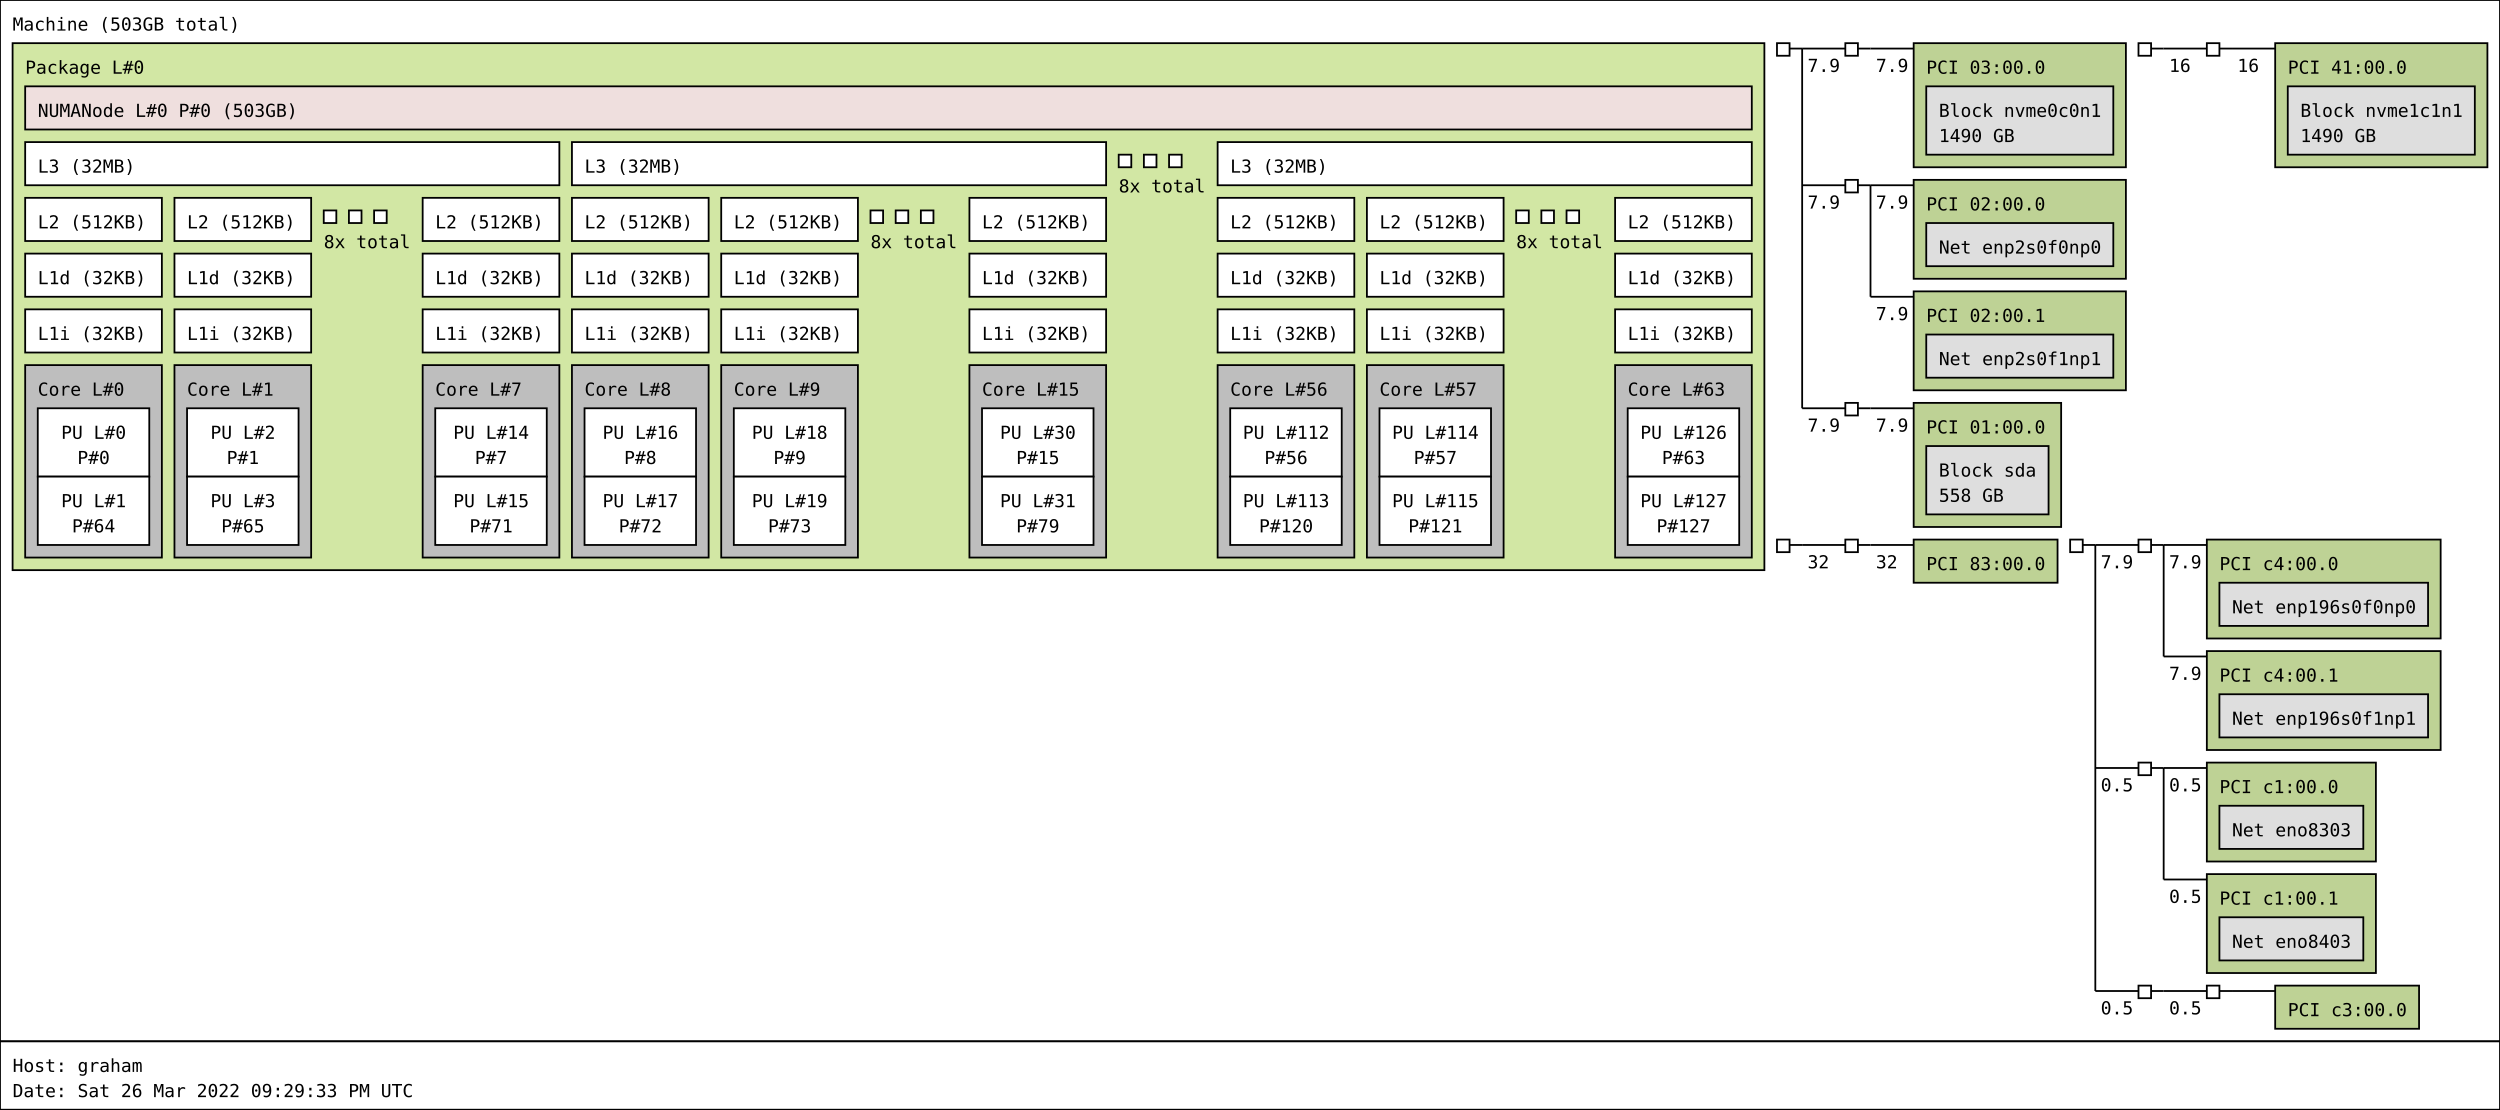
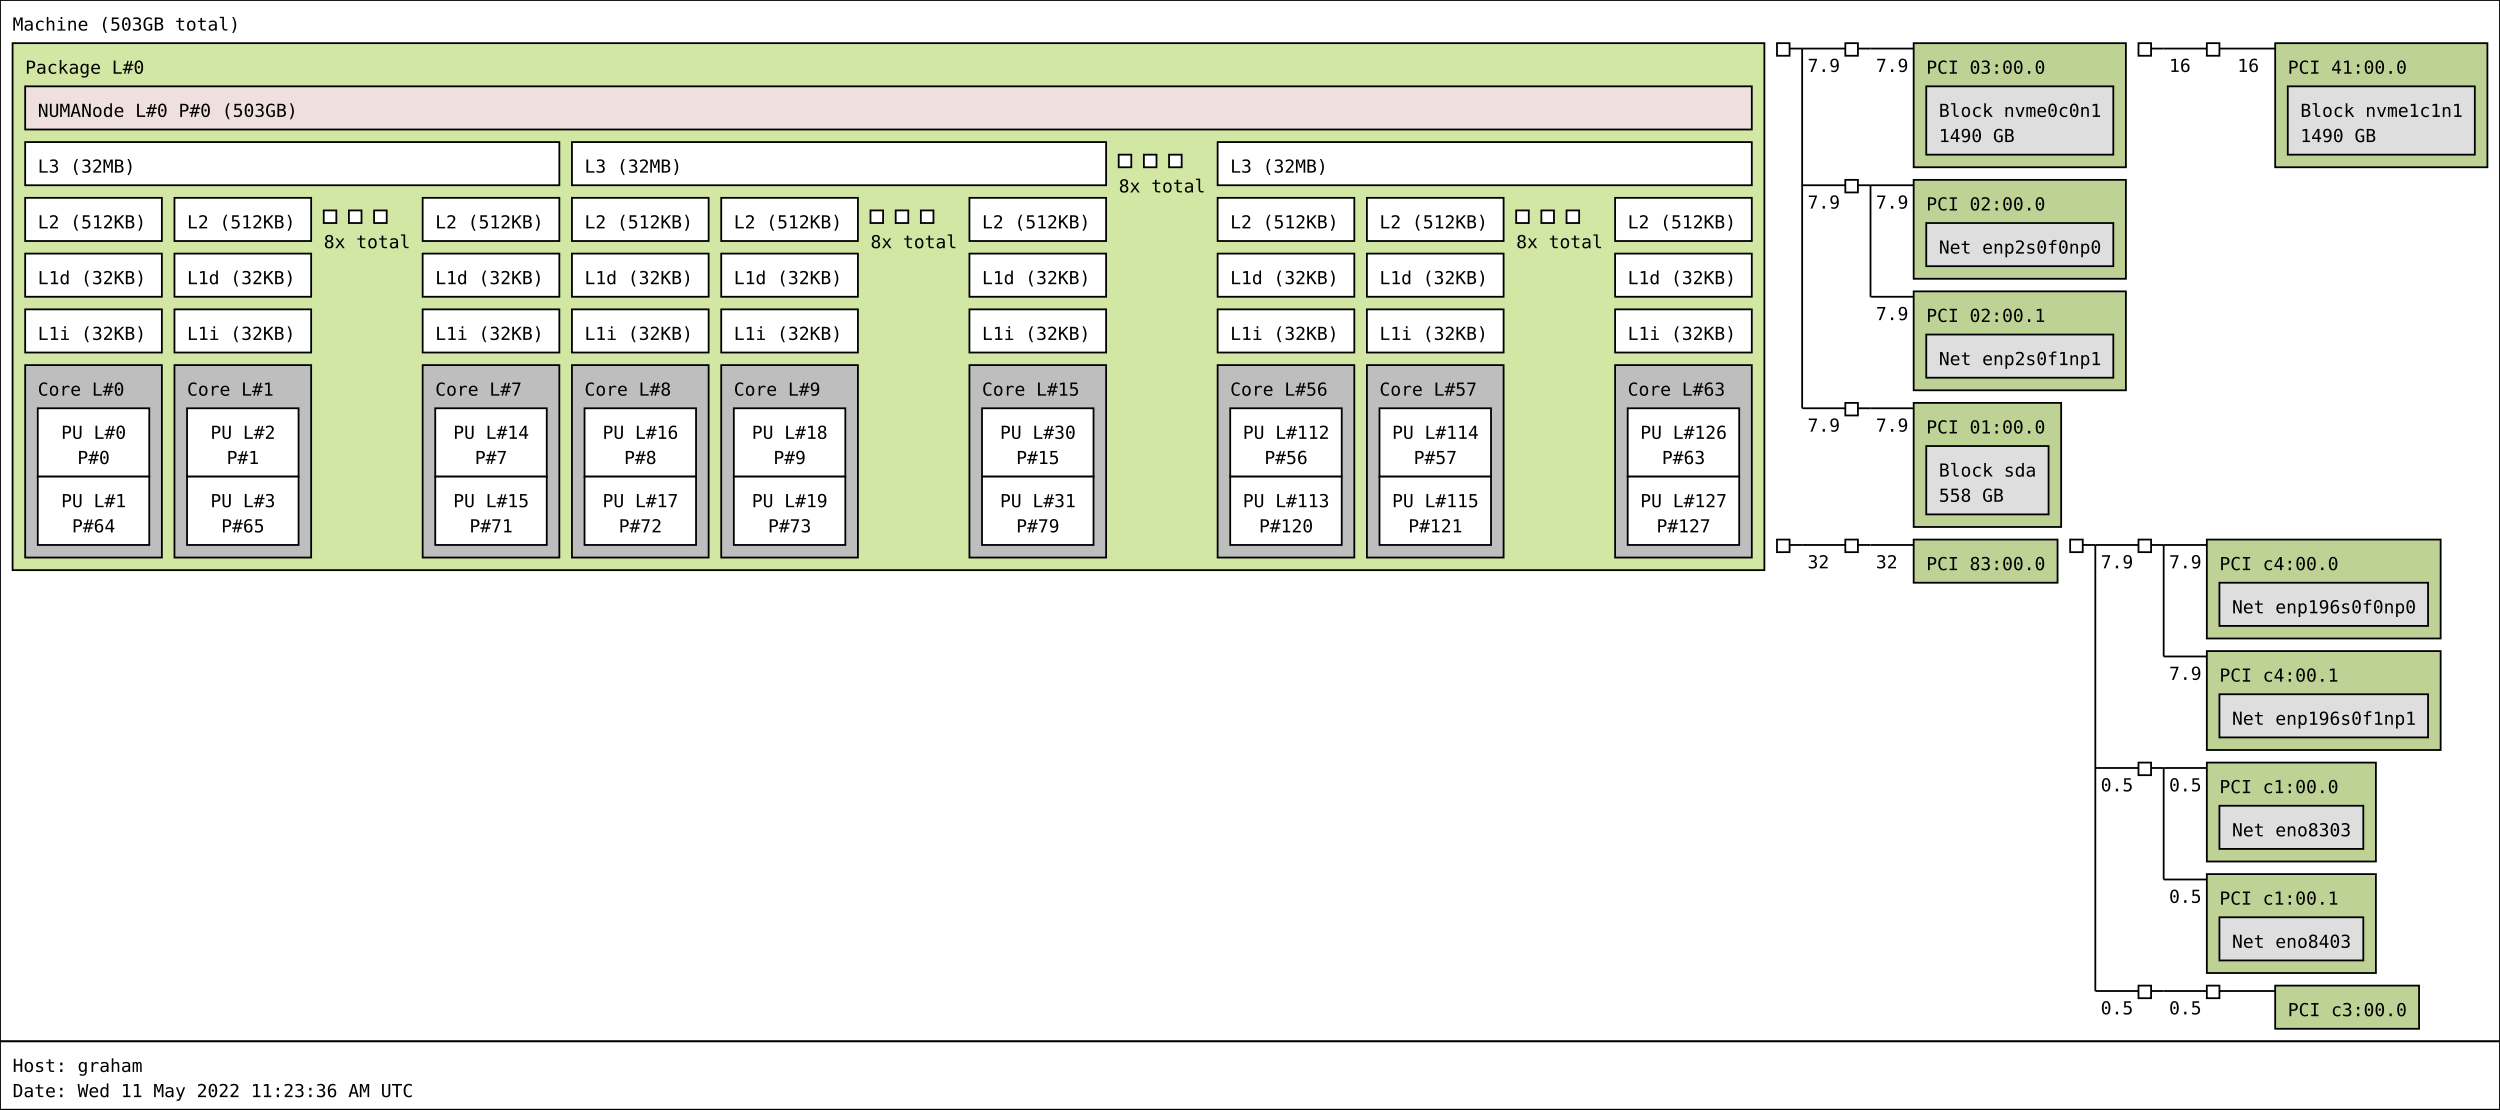
<svg xmlns="http://www.w3.org/2000/svg" width="1390px" height="617px" viewBox="0 0 1390px 617px" version="1.1">
  <rect id="Machine_0_rect" class="Machine" x="0" y="0" width="1390" height="579" fill="rgb(255,255,255)" stroke="rgb(0,0,0)" stroke-width="1" />
  <text id="Machine_0_text" class="Machine" font-family="Monospace" x="7" y="17" fill="rgb(0,0,0)" font-size="10px">Machine (503GB total)</text>
  <rect id="Package_0_rect" class="Package" x="7" y="24" width="974" height="293" fill="rgb(210,231,164)" stroke="rgb(0,0,0)" stroke-width="1" />
  <text id="Package_0_text" class="Package" font-family="Monospace" x="14" y="41" fill="rgb(0,0,0)" font-size="10px">Package L#0</text>
  <rect id="L3_0_rect" class="L3" x="14" y="79" width="297" height="24" fill="rgb(255,255,255)" stroke="rgb(0,0,0)" stroke-width="1" />
  <text id="L3_0_text" class="L3" font-family="Monospace" x="21" y="96" fill="rgb(0,0,0)" font-size="10px">L3 (32MB)</text>
  <rect id="L2_0_rect" class="L2" x="14" y="110" width="76" height="24" fill="rgb(255,255,255)" stroke="rgb(0,0,0)" stroke-width="1" />
  <text id="L2_0_text" class="L2" font-family="Monospace" x="21" y="127" fill="rgb(0,0,0)" font-size="10px">L2 (512KB)</text>
  <rect id="L1d_0_rect" class="L1d" x="14" y="141" width="76" height="24" fill="rgb(255,255,255)" stroke="rgb(0,0,0)" stroke-width="1" />
  <text id="L1d_0_text" class="L1d" font-family="Monospace" x="21" y="158" fill="rgb(0,0,0)" font-size="10px">L1d (32KB)</text>
  <rect id="L1i_0_rect" class="L1i" x="14" y="172" width="76" height="24" fill="rgb(255,255,255)" stroke="rgb(0,0,0)" stroke-width="1" />
  <text id="L1i_0_text" class="L1i" font-family="Monospace" x="21" y="189" fill="rgb(0,0,0)" font-size="10px">L1i (32KB)</text>
  <rect id="Core_0_rect" class="Core" x="14" y="203" width="76" height="107" fill="rgb(190,190,190)" stroke="rgb(0,0,0)" stroke-width="1" />
  <text id="Core_0_text" class="Core" font-family="Monospace" x="21" y="220" fill="rgb(0,0,0)" font-size="10px">Core L#0</text>
  <rect id="PU_0_rect" class="PU" x="21" y="227" width="62" height="38" fill="rgb(255,255,255)" stroke="rgb(0,0,0)" stroke-width="1" />
  <text id="PU_0_text" class="PU" font-family="Monospace" x="34" y="244" fill="rgb(0,0,0)" font-size="10px">PU L#0</text>
  <text id="PU_0_text_1" class="PU" font-family="Monospace" x="43" y="258" fill="rgb(0,0,0)" font-size="10px">P#0</text>
  <rect id="PU_1_rect" class="PU" x="21" y="265" width="62" height="38" fill="rgb(255,255,255)" stroke="rgb(0,0,0)" stroke-width="1" />
  <text id="PU_1_text" class="PU" font-family="Monospace" x="34" y="282" fill="rgb(0,0,0)" font-size="10px">PU L#1</text>
  <text id="PU_1_text_1" class="PU" font-family="Monospace" x="40" y="296" fill="rgb(0,0,0)" font-size="10px">P#64</text>
  <rect id="L2_1_rect" class="L2" x="97" y="110" width="76" height="24" fill="rgb(255,255,255)" stroke="rgb(0,0,0)" stroke-width="1" />
  <text id="L2_1_text" class="L2" font-family="Monospace" x="104" y="127" fill="rgb(0,0,0)" font-size="10px">L2 (512KB)</text>
  <rect id="L1d_1_rect" class="L1d" x="97" y="141" width="76" height="24" fill="rgb(255,255,255)" stroke="rgb(0,0,0)" stroke-width="1" />
  <text id="L1d_1_text" class="L1d" font-family="Monospace" x="104" y="158" fill="rgb(0,0,0)" font-size="10px">L1d (32KB)</text>
  <rect id="L1i_1_rect" class="L1i" x="97" y="172" width="76" height="24" fill="rgb(255,255,255)" stroke="rgb(0,0,0)" stroke-width="1" />
  <text id="L1i_1_text" class="L1i" font-family="Monospace" x="104" y="189" fill="rgb(0,0,0)" font-size="10px">L1i (32KB)</text>
  <rect id="Core_1_rect" class="Core" x="97" y="203" width="76" height="107" fill="rgb(190,190,190)" stroke="rgb(0,0,0)" stroke-width="1" />
  <text id="Core_1_text" class="Core" font-family="Monospace" x="104" y="220" fill="rgb(0,0,0)" font-size="10px">Core L#1</text>
  <rect id="PU_2_rect" class="PU" x="104" y="227" width="62" height="38" fill="rgb(255,255,255)" stroke="rgb(0,0,0)" stroke-width="1" />
  <text id="PU_2_text" class="PU" font-family="Monospace" x="117" y="244" fill="rgb(0,0,0)" font-size="10px">PU L#2</text>
  <text id="PU_2_text_1" class="PU" font-family="Monospace" x="126" y="258" fill="rgb(0,0,0)" font-size="10px">P#1</text>
  <rect id="PU_3_rect" class="PU" x="104" y="265" width="62" height="38" fill="rgb(255,255,255)" stroke="rgb(0,0,0)" stroke-width="1" />
  <text id="PU_3_text" class="PU" font-family="Monospace" x="117" y="282" fill="rgb(0,0,0)" font-size="10px">PU L#3</text>
  <text id="PU_3_text_1" class="PU" font-family="Monospace" x="123" y="296" fill="rgb(0,0,0)" font-size="10px">P#65</text>
  <rect id="L2_2_rect" class="L2" x="180" y="117" width="7" height="7" fill="rgb(255,255,255)" stroke="rgb(0,0,0)" stroke-width="1" />
  <rect id="L2_2_rect" class="L2" x="194" y="117" width="7" height="7" fill="rgb(255,255,255)" stroke="rgb(0,0,0)" stroke-width="1" />
  <rect id="L2_2_rect" class="L2" x="208" y="117" width="7" height="7" fill="rgb(255,255,255)" stroke="rgb(0,0,0)" stroke-width="1" />
  <text id="L2_2_text" class="L2" font-family="Monospace" x="180" y="138" fill="rgb(0,0,0)" font-size="10px">8x total</text>
  <rect id="L2_7_rect" class="L2" x="235" y="110" width="76" height="24" fill="rgb(255,255,255)" stroke="rgb(0,0,0)" stroke-width="1" />
  <text id="L2_7_text" class="L2" font-family="Monospace" x="242" y="127" fill="rgb(0,0,0)" font-size="10px">L2 (512KB)</text>
  <rect id="L1d_7_rect" class="L1d" x="235" y="141" width="76" height="24" fill="rgb(255,255,255)" stroke="rgb(0,0,0)" stroke-width="1" />
  <text id="L1d_7_text" class="L1d" font-family="Monospace" x="242" y="158" fill="rgb(0,0,0)" font-size="10px">L1d (32KB)</text>
  <rect id="L1i_7_rect" class="L1i" x="235" y="172" width="76" height="24" fill="rgb(255,255,255)" stroke="rgb(0,0,0)" stroke-width="1" />
  <text id="L1i_7_text" class="L1i" font-family="Monospace" x="242" y="189" fill="rgb(0,0,0)" font-size="10px">L1i (32KB)</text>
  <rect id="Core_7_rect" class="Core" x="235" y="203" width="76" height="107" fill="rgb(190,190,190)" stroke="rgb(0,0,0)" stroke-width="1" />
  <text id="Core_7_text" class="Core" font-family="Monospace" x="242" y="220" fill="rgb(0,0,0)" font-size="10px">Core L#7</text>
  <rect id="PU_14_rect" class="PU" x="242" y="227" width="62" height="38" fill="rgb(255,255,255)" stroke="rgb(0,0,0)" stroke-width="1" />
  <text id="PU_14_text" class="PU" font-family="Monospace" x="252" y="244" fill="rgb(0,0,0)" font-size="10px">PU L#14</text>
  <text id="PU_14_text_1" class="PU" font-family="Monospace" x="264" y="258" fill="rgb(0,0,0)" font-size="10px">P#7</text>
  <rect id="PU_15_rect" class="PU" x="242" y="265" width="62" height="38" fill="rgb(255,255,255)" stroke="rgb(0,0,0)" stroke-width="1" />
  <text id="PU_15_text" class="PU" font-family="Monospace" x="252" y="282" fill="rgb(0,0,0)" font-size="10px">PU L#15</text>
  <text id="PU_15_text_1" class="PU" font-family="Monospace" x="261" y="296" fill="rgb(0,0,0)" font-size="10px">P#71</text>
  <rect id="L3_1_rect" class="L3" x="318" y="79" width="297" height="24" fill="rgb(255,255,255)" stroke="rgb(0,0,0)" stroke-width="1" />
  <text id="L3_1_text" class="L3" font-family="Monospace" x="325" y="96" fill="rgb(0,0,0)" font-size="10px">L3 (32MB)</text>
  <rect id="L2_8_rect" class="L2" x="318" y="110" width="76" height="24" fill="rgb(255,255,255)" stroke="rgb(0,0,0)" stroke-width="1" />
  <text id="L2_8_text" class="L2" font-family="Monospace" x="325" y="127" fill="rgb(0,0,0)" font-size="10px">L2 (512KB)</text>
  <rect id="L1d_8_rect" class="L1d" x="318" y="141" width="76" height="24" fill="rgb(255,255,255)" stroke="rgb(0,0,0)" stroke-width="1" />
  <text id="L1d_8_text" class="L1d" font-family="Monospace" x="325" y="158" fill="rgb(0,0,0)" font-size="10px">L1d (32KB)</text>
  <rect id="L1i_8_rect" class="L1i" x="318" y="172" width="76" height="24" fill="rgb(255,255,255)" stroke="rgb(0,0,0)" stroke-width="1" />
  <text id="L1i_8_text" class="L1i" font-family="Monospace" x="325" y="189" fill="rgb(0,0,0)" font-size="10px">L1i (32KB)</text>
  <rect id="Core_8_rect" class="Core" x="318" y="203" width="76" height="107" fill="rgb(190,190,190)" stroke="rgb(0,0,0)" stroke-width="1" />
  <text id="Core_8_text" class="Core" font-family="Monospace" x="325" y="220" fill="rgb(0,0,0)" font-size="10px">Core L#8</text>
  <rect id="PU_16_rect" class="PU" x="325" y="227" width="62" height="38" fill="rgb(255,255,255)" stroke="rgb(0,0,0)" stroke-width="1" />
  <text id="PU_16_text" class="PU" font-family="Monospace" x="335" y="244" fill="rgb(0,0,0)" font-size="10px">PU L#16</text>
  <text id="PU_16_text_1" class="PU" font-family="Monospace" x="347" y="258" fill="rgb(0,0,0)" font-size="10px">P#8</text>
  <rect id="PU_17_rect" class="PU" x="325" y="265" width="62" height="38" fill="rgb(255,255,255)" stroke="rgb(0,0,0)" stroke-width="1" />
  <text id="PU_17_text" class="PU" font-family="Monospace" x="335" y="282" fill="rgb(0,0,0)" font-size="10px">PU L#17</text>
  <text id="PU_17_text_1" class="PU" font-family="Monospace" x="344" y="296" fill="rgb(0,0,0)" font-size="10px">P#72</text>
  <rect id="L2_9_rect" class="L2" x="401" y="110" width="76" height="24" fill="rgb(255,255,255)" stroke="rgb(0,0,0)" stroke-width="1" />
  <text id="L2_9_text" class="L2" font-family="Monospace" x="408" y="127" fill="rgb(0,0,0)" font-size="10px">L2 (512KB)</text>
  <rect id="L1d_9_rect" class="L1d" x="401" y="141" width="76" height="24" fill="rgb(255,255,255)" stroke="rgb(0,0,0)" stroke-width="1" />
  <text id="L1d_9_text" class="L1d" font-family="Monospace" x="408" y="158" fill="rgb(0,0,0)" font-size="10px">L1d (32KB)</text>
  <rect id="L1i_9_rect" class="L1i" x="401" y="172" width="76" height="24" fill="rgb(255,255,255)" stroke="rgb(0,0,0)" stroke-width="1" />
  <text id="L1i_9_text" class="L1i" font-family="Monospace" x="408" y="189" fill="rgb(0,0,0)" font-size="10px">L1i (32KB)</text>
  <rect id="Core_9_rect" class="Core" x="401" y="203" width="76" height="107" fill="rgb(190,190,190)" stroke="rgb(0,0,0)" stroke-width="1" />
  <text id="Core_9_text" class="Core" font-family="Monospace" x="408" y="220" fill="rgb(0,0,0)" font-size="10px">Core L#9</text>
  <rect id="PU_18_rect" class="PU" x="408" y="227" width="62" height="38" fill="rgb(255,255,255)" stroke="rgb(0,0,0)" stroke-width="1" />
  <text id="PU_18_text" class="PU" font-family="Monospace" x="418" y="244" fill="rgb(0,0,0)" font-size="10px">PU L#18</text>
  <text id="PU_18_text_1" class="PU" font-family="Monospace" x="430" y="258" fill="rgb(0,0,0)" font-size="10px">P#9</text>
  <rect id="PU_19_rect" class="PU" x="408" y="265" width="62" height="38" fill="rgb(255,255,255)" stroke="rgb(0,0,0)" stroke-width="1" />
  <text id="PU_19_text" class="PU" font-family="Monospace" x="418" y="282" fill="rgb(0,0,0)" font-size="10px">PU L#19</text>
  <text id="PU_19_text_1" class="PU" font-family="Monospace" x="427" y="296" fill="rgb(0,0,0)" font-size="10px">P#73</text>
  <rect id="L2_10_rect" class="L2" x="484" y="117" width="7" height="7" fill="rgb(255,255,255)" stroke="rgb(0,0,0)" stroke-width="1" />
  <rect id="L2_10_rect" class="L2" x="498" y="117" width="7" height="7" fill="rgb(255,255,255)" stroke="rgb(0,0,0)" stroke-width="1" />
  <rect id="L2_10_rect" class="L2" x="512" y="117" width="7" height="7" fill="rgb(255,255,255)" stroke="rgb(0,0,0)" stroke-width="1" />
  <text id="L2_10_text" class="L2" font-family="Monospace" x="484" y="138" fill="rgb(0,0,0)" font-size="10px">8x total</text>
  <rect id="L2_15_rect" class="L2" x="539" y="110" width="76" height="24" fill="rgb(255,255,255)" stroke="rgb(0,0,0)" stroke-width="1" />
  <text id="L2_15_text" class="L2" font-family="Monospace" x="546" y="127" fill="rgb(0,0,0)" font-size="10px">L2 (512KB)</text>
  <rect id="L1d_15_rect" class="L1d" x="539" y="141" width="76" height="24" fill="rgb(255,255,255)" stroke="rgb(0,0,0)" stroke-width="1" />
  <text id="L1d_15_text" class="L1d" font-family="Monospace" x="546" y="158" fill="rgb(0,0,0)" font-size="10px">L1d (32KB)</text>
  <rect id="L1i_15_rect" class="L1i" x="539" y="172" width="76" height="24" fill="rgb(255,255,255)" stroke="rgb(0,0,0)" stroke-width="1" />
  <text id="L1i_15_text" class="L1i" font-family="Monospace" x="546" y="189" fill="rgb(0,0,0)" font-size="10px">L1i (32KB)</text>
  <rect id="Core_15_rect" class="Core" x="539" y="203" width="76" height="107" fill="rgb(190,190,190)" stroke="rgb(0,0,0)" stroke-width="1" />
  <text id="Core_15_text" class="Core" font-family="Monospace" x="546" y="220" fill="rgb(0,0,0)" font-size="10px">Core L#15</text>
  <rect id="PU_30_rect" class="PU" x="546" y="227" width="62" height="38" fill="rgb(255,255,255)" stroke="rgb(0,0,0)" stroke-width="1" />
  <text id="PU_30_text" class="PU" font-family="Monospace" x="556" y="244" fill="rgb(0,0,0)" font-size="10px">PU L#30</text>
  <text id="PU_30_text_1" class="PU" font-family="Monospace" x="565" y="258" fill="rgb(0,0,0)" font-size="10px">P#15</text>
  <rect id="PU_31_rect" class="PU" x="546" y="265" width="62" height="38" fill="rgb(255,255,255)" stroke="rgb(0,0,0)" stroke-width="1" />
  <text id="PU_31_text" class="PU" font-family="Monospace" x="556" y="282" fill="rgb(0,0,0)" font-size="10px">PU L#31</text>
  <text id="PU_31_text_1" class="PU" font-family="Monospace" x="565" y="296" fill="rgb(0,0,0)" font-size="10px">P#79</text>
  <rect id="L3_2_rect" class="L3" x="622" y="86" width="7" height="7" fill="rgb(255,255,255)" stroke="rgb(0,0,0)" stroke-width="1" />
  <rect id="L3_2_rect" class="L3" x="636" y="86" width="7" height="7" fill="rgb(255,255,255)" stroke="rgb(0,0,0)" stroke-width="1" />
  <rect id="L3_2_rect" class="L3" x="650" y="86" width="7" height="7" fill="rgb(255,255,255)" stroke="rgb(0,0,0)" stroke-width="1" />
  <text id="L3_2_text" class="L3" font-family="Monospace" x="622" y="107" fill="rgb(0,0,0)" font-size="10px">8x total</text>
  <rect id="L3_7_rect" class="L3" x="677" y="79" width="297" height="24" fill="rgb(255,255,255)" stroke="rgb(0,0,0)" stroke-width="1" />
  <text id="L3_7_text" class="L3" font-family="Monospace" x="684" y="96" fill="rgb(0,0,0)" font-size="10px">L3 (32MB)</text>
  <rect id="L2_56_rect" class="L2" x="677" y="110" width="76" height="24" fill="rgb(255,255,255)" stroke="rgb(0,0,0)" stroke-width="1" />
  <text id="L2_56_text" class="L2" font-family="Monospace" x="684" y="127" fill="rgb(0,0,0)" font-size="10px">L2 (512KB)</text>
  <rect id="L1d_56_rect" class="L1d" x="677" y="141" width="76" height="24" fill="rgb(255,255,255)" stroke="rgb(0,0,0)" stroke-width="1" />
  <text id="L1d_56_text" class="L1d" font-family="Monospace" x="684" y="158" fill="rgb(0,0,0)" font-size="10px">L1d (32KB)</text>
  <rect id="L1i_56_rect" class="L1i" x="677" y="172" width="76" height="24" fill="rgb(255,255,255)" stroke="rgb(0,0,0)" stroke-width="1" />
  <text id="L1i_56_text" class="L1i" font-family="Monospace" x="684" y="189" fill="rgb(0,0,0)" font-size="10px">L1i (32KB)</text>
  <rect id="Core_56_rect" class="Core" x="677" y="203" width="76" height="107" fill="rgb(190,190,190)" stroke="rgb(0,0,0)" stroke-width="1" />
  <text id="Core_56_text" class="Core" font-family="Monospace" x="684" y="220" fill="rgb(0,0,0)" font-size="10px">Core L#56</text>
  <rect id="PU_112_rect" class="PU" x="684" y="227" width="62" height="38" fill="rgb(255,255,255)" stroke="rgb(0,0,0)" stroke-width="1" />
  <text id="PU_112_text" class="PU" font-family="Monospace" x="691" y="244" fill="rgb(0,0,0)" font-size="10px">PU L#112</text>
  <text id="PU_112_text_1" class="PU" font-family="Monospace" x="703" y="258" fill="rgb(0,0,0)" font-size="10px">P#56</text>
  <rect id="PU_113_rect" class="PU" x="684" y="265" width="62" height="38" fill="rgb(255,255,255)" stroke="rgb(0,0,0)" stroke-width="1" />
  <text id="PU_113_text" class="PU" font-family="Monospace" x="691" y="282" fill="rgb(0,0,0)" font-size="10px">PU L#113</text>
  <text id="PU_113_text_1" class="PU" font-family="Monospace" x="700" y="296" fill="rgb(0,0,0)" font-size="10px">P#120</text>
  <rect id="L2_57_rect" class="L2" x="760" y="110" width="76" height="24" fill="rgb(255,255,255)" stroke="rgb(0,0,0)" stroke-width="1" />
  <text id="L2_57_text" class="L2" font-family="Monospace" x="767" y="127" fill="rgb(0,0,0)" font-size="10px">L2 (512KB)</text>
  <rect id="L1d_57_rect" class="L1d" x="760" y="141" width="76" height="24" fill="rgb(255,255,255)" stroke="rgb(0,0,0)" stroke-width="1" />
  <text id="L1d_57_text" class="L1d" font-family="Monospace" x="767" y="158" fill="rgb(0,0,0)" font-size="10px">L1d (32KB)</text>
  <rect id="L1i_57_rect" class="L1i" x="760" y="172" width="76" height="24" fill="rgb(255,255,255)" stroke="rgb(0,0,0)" stroke-width="1" />
  <text id="L1i_57_text" class="L1i" font-family="Monospace" x="767" y="189" fill="rgb(0,0,0)" font-size="10px">L1i (32KB)</text>
  <rect id="Core_57_rect" class="Core" x="760" y="203" width="76" height="107" fill="rgb(190,190,190)" stroke="rgb(0,0,0)" stroke-width="1" />
  <text id="Core_57_text" class="Core" font-family="Monospace" x="767" y="220" fill="rgb(0,0,0)" font-size="10px">Core L#57</text>
  <rect id="PU_114_rect" class="PU" x="767" y="227" width="62" height="38" fill="rgb(255,255,255)" stroke="rgb(0,0,0)" stroke-width="1" />
  <text id="PU_114_text" class="PU" font-family="Monospace" x="774" y="244" fill="rgb(0,0,0)" font-size="10px">PU L#114</text>
  <text id="PU_114_text_1" class="PU" font-family="Monospace" x="786" y="258" fill="rgb(0,0,0)" font-size="10px">P#57</text>
  <rect id="PU_115_rect" class="PU" x="767" y="265" width="62" height="38" fill="rgb(255,255,255)" stroke="rgb(0,0,0)" stroke-width="1" />
  <text id="PU_115_text" class="PU" font-family="Monospace" x="774" y="282" fill="rgb(0,0,0)" font-size="10px">PU L#115</text>
  <text id="PU_115_text_1" class="PU" font-family="Monospace" x="783" y="296" fill="rgb(0,0,0)" font-size="10px">P#121</text>
  <rect id="L2_58_rect" class="L2" x="843" y="117" width="7" height="7" fill="rgb(255,255,255)" stroke="rgb(0,0,0)" stroke-width="1" />
  <rect id="L2_58_rect" class="L2" x="857" y="117" width="7" height="7" fill="rgb(255,255,255)" stroke="rgb(0,0,0)" stroke-width="1" />
  <rect id="L2_58_rect" class="L2" x="871" y="117" width="7" height="7" fill="rgb(255,255,255)" stroke="rgb(0,0,0)" stroke-width="1" />
  <text id="L2_58_text" class="L2" font-family="Monospace" x="843" y="138" fill="rgb(0,0,0)" font-size="10px">8x total</text>
  <rect id="L2_63_rect" class="L2" x="898" y="110" width="76" height="24" fill="rgb(255,255,255)" stroke="rgb(0,0,0)" stroke-width="1" />
  <text id="L2_63_text" class="L2" font-family="Monospace" x="905" y="127" fill="rgb(0,0,0)" font-size="10px">L2 (512KB)</text>
  <rect id="L1d_63_rect" class="L1d" x="898" y="141" width="76" height="24" fill="rgb(255,255,255)" stroke="rgb(0,0,0)" stroke-width="1" />
  <text id="L1d_63_text" class="L1d" font-family="Monospace" x="905" y="158" fill="rgb(0,0,0)" font-size="10px">L1d (32KB)</text>
  <rect id="L1i_63_rect" class="L1i" x="898" y="172" width="76" height="24" fill="rgb(255,255,255)" stroke="rgb(0,0,0)" stroke-width="1" />
  <text id="L1i_63_text" class="L1i" font-family="Monospace" x="905" y="189" fill="rgb(0,0,0)" font-size="10px">L1i (32KB)</text>
  <rect id="Core_63_rect" class="Core" x="898" y="203" width="76" height="107" fill="rgb(190,190,190)" stroke="rgb(0,0,0)" stroke-width="1" />
  <text id="Core_63_text" class="Core" font-family="Monospace" x="905" y="220" fill="rgb(0,0,0)" font-size="10px">Core L#63</text>
  <rect id="PU_126_rect" class="PU" x="905" y="227" width="62" height="38" fill="rgb(255,255,255)" stroke="rgb(0,0,0)" stroke-width="1" />
  <text id="PU_126_text" class="PU" font-family="Monospace" x="912" y="244" fill="rgb(0,0,0)" font-size="10px">PU L#126</text>
  <text id="PU_126_text_1" class="PU" font-family="Monospace" x="924" y="258" fill="rgb(0,0,0)" font-size="10px">P#63</text>
  <rect id="PU_127_rect" class="PU" x="905" y="265" width="62" height="38" fill="rgb(255,255,255)" stroke="rgb(0,0,0)" stroke-width="1" />
  <text id="PU_127_text" class="PU" font-family="Monospace" x="912" y="282" fill="rgb(0,0,0)" font-size="10px">PU L#127</text>
  <text id="PU_127_text_1" class="PU" font-family="Monospace" x="921" y="296" fill="rgb(0,0,0)" font-size="10px">P#127</text>
  <rect id="NUMANode_0_rect" class="NUMANode" x="14" y="48" width="960" height="24" fill="rgb(239,223,222)" stroke="rgb(0,0,0)" stroke-width="1" />
  <text id="NUMANode_0_text" class="NUMANode" font-family="Monospace" x="21" y="65" fill="rgb(0,0,0)" font-size="10px">NUMANode L#0 P#0 (503GB)</text>
  <rect id="HostBridge_0_rect" class="HostBridge" x="988" y="24" width="7" height="7" fill="rgb(255,255,255)" stroke="rgb(0,0,0)" stroke-width="1" />
  <line id="HostBridge_0_line" class="HostBridge" x1="995" y1="27" x2="1002" y2="27" stroke="rgb(0,0,0)" stroke-width="1" />
  <line id="HostBridge_0_line_2" class="HostBridge" x1="1002" y1="27" x2="1026" y2="27" stroke="rgb(0,0,0)" stroke-width="1" />
  <text id="HostBridge_0_text_2" class="HostBridge" font-family="Monospace" x="1005" y="40" fill="rgb(0,0,0)" font-size="10px">7.9</text>
  <line id="HostBridge_0_line_3" class="HostBridge" x1="1002" y1="103" x2="1026" y2="103" stroke="rgb(0,0,0)" stroke-width="1" />
  <text id="HostBridge_0_text_3" class="HostBridge" font-family="Monospace" x="1005" y="116" fill="rgb(0,0,0)" font-size="10px">7.9</text>
  <line id="HostBridge_0_line_4" class="HostBridge" x1="1002" y1="227" x2="1026" y2="227" stroke="rgb(0,0,0)" stroke-width="1" />
  <text id="HostBridge_0_text_4" class="HostBridge" font-family="Monospace" x="1005" y="240" fill="rgb(0,0,0)" font-size="10px">7.9</text>
  <line id="HostBridge_0_line_1" class="HostBridge" x1="1002" y1="27" x2="1002" y2="227" stroke="rgb(0,0,0)" stroke-width="1" />
  <rect id="PCIBridge_1_rect" class="PCIBridge" x="1026" y="24" width="7" height="7" fill="rgb(255,255,255)" stroke="rgb(0,0,0)" stroke-width="1" />
  <line id="PCIBridge_1_line" class="PCIBridge" x1="1033" y1="27" x2="1040" y2="27" stroke="rgb(0,0,0)" stroke-width="1" />
  <line id="PCIBridge_1_line_2" class="PCIBridge" x1="1040" y1="27" x2="1064" y2="27" stroke="rgb(0,0,0)" stroke-width="1" />
  <text id="PCIBridge_1_text_2" class="PCIBridge" font-family="Monospace" x="1043" y="40" fill="rgb(0,0,0)" font-size="10px">7.9</text>
  <line id="PCIBridge_1_line_1" class="PCIBridge" x1="1040" y1="27" x2="1040" y2="27" stroke="rgb(0,0,0)" stroke-width="1" />
  <rect id="PCI_0_rect" class="PCI" x="1064" y="24" width="118" height="69" fill="rgb(190,210,149)" stroke="rgb(0,0,0)" stroke-width="1" />
  <text id="PCI_0_text" class="PCI" font-family="Monospace" x="1071" y="41" fill="rgb(0,0,0)" font-size="10px">PCI 03:00.0</text>
  <rect id="Block_0_rect" class="Block" x="1071" y="48" width="104" height="38" fill="rgb(222,222,222)" stroke="rgb(0,0,0)" stroke-width="1" />
  <text id="Block_0_text" class="Block" font-family="Monospace" x="1078" y="65" fill="rgb(0,0,0)" font-size="10px">Block nvme0c0n1</text>
  <text id="Block_0_text_1" class="Block" font-family="Monospace" x="1078" y="79" fill="rgb(0,0,0)" font-size="10px">1490 GB</text>
  <rect id="PCIBridge_2_rect" class="PCIBridge" x="1026" y="100" width="7" height="7" fill="rgb(255,255,255)" stroke="rgb(0,0,0)" stroke-width="1" />
  <line id="PCIBridge_2_line" class="PCIBridge" x1="1033" y1="103" x2="1040" y2="103" stroke="rgb(0,0,0)" stroke-width="1" />
  <line id="PCIBridge_2_line_2" class="PCIBridge" x1="1040" y1="103" x2="1064" y2="103" stroke="rgb(0,0,0)" stroke-width="1" />
  <text id="PCIBridge_2_text_2" class="PCIBridge" font-family="Monospace" x="1043" y="116" fill="rgb(0,0,0)" font-size="10px">7.9</text>
  <line id="PCIBridge_2_line_3" class="PCIBridge" x1="1040" y1="165" x2="1064" y2="165" stroke="rgb(0,0,0)" stroke-width="1" />
  <text id="PCIBridge_2_text_3" class="PCIBridge" font-family="Monospace" x="1043" y="178" fill="rgb(0,0,0)" font-size="10px">7.9</text>
  <line id="PCIBridge_2_line_1" class="PCIBridge" x1="1040" y1="103" x2="1040" y2="165" stroke="rgb(0,0,0)" stroke-width="1" />
  <rect id="PCI_1_rect" class="PCI" x="1064" y="100" width="118" height="55" fill="rgb(190,210,149)" stroke="rgb(0,0,0)" stroke-width="1" />
  <text id="PCI_1_text" class="PCI" font-family="Monospace" x="1071" y="117" fill="rgb(0,0,0)" font-size="10px">PCI 02:00.0</text>
  <rect id="Net_1_rect" class="Net" x="1071" y="124" width="104" height="24" fill="rgb(222,222,222)" stroke="rgb(0,0,0)" stroke-width="1" />
  <text id="Net_1_text" class="Net" font-family="Monospace" x="1078" y="141" fill="rgb(0,0,0)" font-size="10px">Net enp2s0f0np0</text>
  <rect id="PCI_2_rect" class="PCI" x="1064" y="162" width="118" height="55" fill="rgb(190,210,149)" stroke="rgb(0,0,0)" stroke-width="1" />
  <text id="PCI_2_text" class="PCI" font-family="Monospace" x="1071" y="179" fill="rgb(0,0,0)" font-size="10px">PCI 02:00.1</text>
  <rect id="Net_2_rect" class="Net" x="1071" y="186" width="104" height="24" fill="rgb(222,222,222)" stroke="rgb(0,0,0)" stroke-width="1" />
  <text id="Net_2_text" class="Net" font-family="Monospace" x="1078" y="203" fill="rgb(0,0,0)" font-size="10px">Net enp2s0f1np1</text>
  <rect id="PCIBridge_3_rect" class="PCIBridge" x="1026" y="224" width="7" height="7" fill="rgb(255,255,255)" stroke="rgb(0,0,0)" stroke-width="1" />
  <line id="PCIBridge_3_line" class="PCIBridge" x1="1033" y1="227" x2="1040" y2="227" stroke="rgb(0,0,0)" stroke-width="1" />
  <line id="PCIBridge_3_line_2" class="PCIBridge" x1="1040" y1="227" x2="1064" y2="227" stroke="rgb(0,0,0)" stroke-width="1" />
  <text id="PCIBridge_3_text_2" class="PCIBridge" font-family="Monospace" x="1043" y="240" fill="rgb(0,0,0)" font-size="10px">7.9</text>
  <line id="PCIBridge_3_line_1" class="PCIBridge" x1="1040" y1="227" x2="1040" y2="227" stroke="rgb(0,0,0)" stroke-width="1" />
  <rect id="PCI_3_rect" class="PCI" x="1064" y="224" width="82" height="69" fill="rgb(190,210,149)" stroke="rgb(0,0,0)" stroke-width="1" />
  <text id="PCI_3_text" class="PCI" font-family="Monospace" x="1071" y="241" fill="rgb(0,0,0)" font-size="10px">PCI 01:00.0</text>
  <rect id="Block_3_rect" class="Block" x="1071" y="248" width="68" height="38" fill="rgb(222,222,222)" stroke="rgb(0,0,0)" stroke-width="1" />
  <text id="Block_3_text" class="Block" font-family="Monospace" x="1078" y="265" fill="rgb(0,0,0)" font-size="10px">Block sda</text>
  <text id="Block_3_text_1" class="Block" font-family="Monospace" x="1078" y="279" fill="rgb(0,0,0)" font-size="10px">558 GB</text>
  <rect id="HostBridge_4_rect" class="HostBridge" x="1189" y="24" width="7" height="7" fill="rgb(255,255,255)" stroke="rgb(0,0,0)" stroke-width="1" />
  <line id="HostBridge_4_line" class="HostBridge" x1="1196" y1="27" x2="1203" y2="27" stroke="rgb(0,0,0)" stroke-width="1" />
  <line id="HostBridge_4_line_2" class="HostBridge" x1="1203" y1="27" x2="1227" y2="27" stroke="rgb(0,0,0)" stroke-width="1" />
  <text id="HostBridge_4_text_2" class="HostBridge" font-family="Monospace" x="1206" y="40" fill="rgb(0,0,0)" font-size="10px">16</text>
  <line id="HostBridge_4_line_1" class="HostBridge" x1="1203" y1="27" x2="1203" y2="27" stroke="rgb(0,0,0)" stroke-width="1" />
  <rect id="PCIBridge_5_rect" class="PCIBridge" x="1227" y="24" width="7" height="7" fill="rgb(255,255,255)" stroke="rgb(0,0,0)" stroke-width="1" />
  <line id="PCIBridge_5_line" class="PCIBridge" x1="1234" y1="27" x2="1241" y2="27" stroke="rgb(0,0,0)" stroke-width="1" />
  <line id="PCIBridge_5_line_2" class="PCIBridge" x1="1241" y1="27" x2="1265" y2="27" stroke="rgb(0,0,0)" stroke-width="1" />
  <text id="PCIBridge_5_text_2" class="PCIBridge" font-family="Monospace" x="1244" y="40" fill="rgb(0,0,0)" font-size="10px">16</text>
  <line id="PCIBridge_5_line_1" class="PCIBridge" x1="1241" y1="27" x2="1241" y2="27" stroke="rgb(0,0,0)" stroke-width="1" />
  <rect id="PCI_4_rect" class="PCI" x="1265" y="24" width="118" height="69" fill="rgb(190,210,149)" stroke="rgb(0,0,0)" stroke-width="1" />
  <text id="PCI_4_text" class="PCI" font-family="Monospace" x="1272" y="41" fill="rgb(0,0,0)" font-size="10px">PCI 41:00.0</text>
  <rect id="Block_4_rect" class="Block" x="1272" y="48" width="104" height="38" fill="rgb(222,222,222)" stroke="rgb(0,0,0)" stroke-width="1" />
  <text id="Block_4_text" class="Block" font-family="Monospace" x="1279" y="65" fill="rgb(0,0,0)" font-size="10px">Block nvme1c1n1</text>
  <text id="Block_4_text_1" class="Block" font-family="Monospace" x="1279" y="79" fill="rgb(0,0,0)" font-size="10px">1490 GB</text>
  <rect id="HostBridge_6_rect" class="HostBridge" x="988" y="300" width="7" height="7" fill="rgb(255,255,255)" stroke="rgb(0,0,0)" stroke-width="1" />
  <line id="HostBridge_6_line" class="HostBridge" x1="995" y1="303" x2="1002" y2="303" stroke="rgb(0,0,0)" stroke-width="1" />
  <line id="HostBridge_6_line_2" class="HostBridge" x1="1002" y1="303" x2="1026" y2="303" stroke="rgb(0,0,0)" stroke-width="1" />
  <text id="HostBridge_6_text_2" class="HostBridge" font-family="Monospace" x="1005" y="316" fill="rgb(0,0,0)" font-size="10px">32</text>
  <line id="HostBridge_6_line_1" class="HostBridge" x1="1002" y1="303" x2="1002" y2="303" stroke="rgb(0,0,0)" stroke-width="1" />
  <rect id="PCIBridge_7_rect" class="PCIBridge" x="1026" y="300" width="7" height="7" fill="rgb(255,255,255)" stroke="rgb(0,0,0)" stroke-width="1" />
  <line id="PCIBridge_7_line" class="PCIBridge" x1="1033" y1="303" x2="1040" y2="303" stroke="rgb(0,0,0)" stroke-width="1" />
  <line id="PCIBridge_7_line_2" class="PCIBridge" x1="1040" y1="303" x2="1064" y2="303" stroke="rgb(0,0,0)" stroke-width="1" />
  <text id="PCIBridge_7_text_2" class="PCIBridge" font-family="Monospace" x="1043" y="316" fill="rgb(0,0,0)" font-size="10px">32</text>
  <line id="PCIBridge_7_line_1" class="PCIBridge" x1="1040" y1="303" x2="1040" y2="303" stroke="rgb(0,0,0)" stroke-width="1" />
  <rect id="PCI_5_rect" class="PCI" x="1064" y="300" width="80" height="24" fill="rgb(190,210,149)" stroke="rgb(0,0,0)" stroke-width="1" />
  <text id="PCI_5_text" class="PCI" font-family="Monospace" x="1071" y="317" fill="rgb(0,0,0)" font-size="10px">PCI 83:00.0</text>
  <rect id="HostBridge_8_rect" class="HostBridge" x="1151" y="300" width="7" height="7" fill="rgb(255,255,255)" stroke="rgb(0,0,0)" stroke-width="1" />
  <line id="HostBridge_8_line" class="HostBridge" x1="1158" y1="303" x2="1165" y2="303" stroke="rgb(0,0,0)" stroke-width="1" />
  <line id="HostBridge_8_line_2" class="HostBridge" x1="1165" y1="303" x2="1189" y2="303" stroke="rgb(0,0,0)" stroke-width="1" />
  <text id="HostBridge_8_text_2" class="HostBridge" font-family="Monospace" x="1168" y="316" fill="rgb(0,0,0)" font-size="10px">7.9</text>
  <line id="HostBridge_8_line_3" class="HostBridge" x1="1165" y1="427" x2="1189" y2="427" stroke="rgb(0,0,0)" stroke-width="1" />
  <text id="HostBridge_8_text_3" class="HostBridge" font-family="Monospace" x="1168" y="440" fill="rgb(0,0,0)" font-size="10px">0.5</text>
  <line id="HostBridge_8_line_4" class="HostBridge" x1="1165" y1="551" x2="1189" y2="551" stroke="rgb(0,0,0)" stroke-width="1" />
  <text id="HostBridge_8_text_4" class="HostBridge" font-family="Monospace" x="1168" y="564" fill="rgb(0,0,0)" font-size="10px">0.5</text>
  <line id="HostBridge_8_line_1" class="HostBridge" x1="1165" y1="303" x2="1165" y2="551" stroke="rgb(0,0,0)" stroke-width="1" />
  <rect id="PCIBridge_9_rect" class="PCIBridge" x="1189" y="300" width="7" height="7" fill="rgb(255,255,255)" stroke="rgb(0,0,0)" stroke-width="1" />
  <line id="PCIBridge_9_line" class="PCIBridge" x1="1196" y1="303" x2="1203" y2="303" stroke="rgb(0,0,0)" stroke-width="1" />
  <line id="PCIBridge_9_line_2" class="PCIBridge" x1="1203" y1="303" x2="1227" y2="303" stroke="rgb(0,0,0)" stroke-width="1" />
  <text id="PCIBridge_9_text_2" class="PCIBridge" font-family="Monospace" x="1206" y="316" fill="rgb(0,0,0)" font-size="10px">7.9</text>
  <line id="PCIBridge_9_line_3" class="PCIBridge" x1="1203" y1="365" x2="1227" y2="365" stroke="rgb(0,0,0)" stroke-width="1" />
  <text id="PCIBridge_9_text_3" class="PCIBridge" font-family="Monospace" x="1206" y="378" fill="rgb(0,0,0)" font-size="10px">7.9</text>
  <line id="PCIBridge_9_line_1" class="PCIBridge" x1="1203" y1="303" x2="1203" y2="365" stroke="rgb(0,0,0)" stroke-width="1" />
  <rect id="PCI_6_rect" class="PCI" x="1227" y="300" width="130" height="55" fill="rgb(190,210,149)" stroke="rgb(0,0,0)" stroke-width="1" />
  <text id="PCI_6_text" class="PCI" font-family="Monospace" x="1234" y="317" fill="rgb(0,0,0)" font-size="10px">PCI c4:00.0</text>
  <rect id="Net_5_rect" class="Net" x="1234" y="324" width="116" height="24" fill="rgb(222,222,222)" stroke="rgb(0,0,0)" stroke-width="1" />
  <text id="Net_5_text" class="Net" font-family="Monospace" x="1241" y="341" fill="rgb(0,0,0)" font-size="10px">Net enp196s0f0np0</text>
  <rect id="PCI_7_rect" class="PCI" x="1227" y="362" width="130" height="55" fill="rgb(190,210,149)" stroke="rgb(0,0,0)" stroke-width="1" />
  <text id="PCI_7_text" class="PCI" font-family="Monospace" x="1234" y="379" fill="rgb(0,0,0)" font-size="10px">PCI c4:00.1</text>
  <rect id="Net_6_rect" class="Net" x="1234" y="386" width="116" height="24" fill="rgb(222,222,222)" stroke="rgb(0,0,0)" stroke-width="1" />
  <text id="Net_6_text" class="Net" font-family="Monospace" x="1241" y="403" fill="rgb(0,0,0)" font-size="10px">Net enp196s0f1np1</text>
  <rect id="PCIBridge_10_rect" class="PCIBridge" x="1189" y="424" width="7" height="7" fill="rgb(255,255,255)" stroke="rgb(0,0,0)" stroke-width="1" />
  <line id="PCIBridge_10_line" class="PCIBridge" x1="1196" y1="427" x2="1203" y2="427" stroke="rgb(0,0,0)" stroke-width="1" />
  <line id="PCIBridge_10_line_2" class="PCIBridge" x1="1203" y1="427" x2="1227" y2="427" stroke="rgb(0,0,0)" stroke-width="1" />
  <text id="PCIBridge_10_text_2" class="PCIBridge" font-family="Monospace" x="1206" y="440" fill="rgb(0,0,0)" font-size="10px">0.5</text>
  <line id="PCIBridge_10_line_3" class="PCIBridge" x1="1203" y1="489" x2="1227" y2="489" stroke="rgb(0,0,0)" stroke-width="1" />
  <text id="PCIBridge_10_text_3" class="PCIBridge" font-family="Monospace" x="1206" y="502" fill="rgb(0,0,0)" font-size="10px">0.5</text>
  <line id="PCIBridge_10_line_1" class="PCIBridge" x1="1203" y1="427" x2="1203" y2="489" stroke="rgb(0,0,0)" stroke-width="1" />
  <rect id="PCI_8_rect" class="PCI" x="1227" y="424" width="94" height="55" fill="rgb(190,210,149)" stroke="rgb(0,0,0)" stroke-width="1" />
  <text id="PCI_8_text" class="PCI" font-family="Monospace" x="1234" y="441" fill="rgb(0,0,0)" font-size="10px">PCI c1:00.0</text>
  <rect id="Net_7_rect" class="Net" x="1234" y="448" width="80" height="24" fill="rgb(222,222,222)" stroke="rgb(0,0,0)" stroke-width="1" />
  <text id="Net_7_text" class="Net" font-family="Monospace" x="1241" y="465" fill="rgb(0,0,0)" font-size="10px">Net eno8303</text>
  <rect id="PCI_9_rect" class="PCI" x="1227" y="486" width="94" height="55" fill="rgb(190,210,149)" stroke="rgb(0,0,0)" stroke-width="1" />
  <text id="PCI_9_text" class="PCI" font-family="Monospace" x="1234" y="503" fill="rgb(0,0,0)" font-size="10px">PCI c1:00.1</text>
  <rect id="Net_8_rect" class="Net" x="1234" y="510" width="80" height="24" fill="rgb(222,222,222)" stroke="rgb(0,0,0)" stroke-width="1" />
  <text id="Net_8_text" class="Net" font-family="Monospace" x="1241" y="527" fill="rgb(0,0,0)" font-size="10px">Net eno8403</text>
  <rect id="PCIBridge_11_rect" class="PCIBridge" x="1189" y="548" width="7" height="7" fill="rgb(255,255,255)" stroke="rgb(0,0,0)" stroke-width="1" />
  <line id="PCIBridge_11_line" class="PCIBridge" x1="1196" y1="551" x2="1203" y2="551" stroke="rgb(0,0,0)" stroke-width="1" />
  <line id="PCIBridge_11_line_2" class="PCIBridge" x1="1203" y1="551" x2="1227" y2="551" stroke="rgb(0,0,0)" stroke-width="1" />
  <text id="PCIBridge_11_text_2" class="PCIBridge" font-family="Monospace" x="1206" y="564" fill="rgb(0,0,0)" font-size="10px">0.5</text>
  <line id="PCIBridge_11_line_1" class="PCIBridge" x1="1203" y1="551" x2="1203" y2="551" stroke="rgb(0,0,0)" stroke-width="1" />
  <rect id="PCIBridge_12_rect" class="PCIBridge" x="1227" y="548" width="7" height="7" fill="rgb(255,255,255)" stroke="rgb(0,0,0)" stroke-width="1" />
  <line id="PCIBridge_12_line" class="PCIBridge" x1="1234" y1="551" x2="1241" y2="551" stroke="rgb(0,0,0)" stroke-width="1" />
  <line id="PCIBridge_12_line_2" class="PCIBridge" x1="1241" y1="551" x2="1265" y2="551" stroke="rgb(0,0,0)" stroke-width="1" />
  <line id="PCIBridge_12_line_1" class="PCIBridge" x1="1241" y1="551" x2="1241" y2="551" stroke="rgb(0,0,0)" stroke-width="1" />
  <rect id="PCI_10_rect" class="PCI" x="1265" y="548" width="80" height="24" fill="rgb(190,210,149)" stroke="rgb(0,0,0)" stroke-width="1" />
  <text id="PCI_10_text" class="PCI" font-family="Monospace" x="1272" y="565" fill="rgb(0,0,0)" font-size="10px">PCI c3:00.0</text>
  <rect id="anon_rect" x="0" y="579" width="1390" height="38" fill="rgb(255,255,255)" stroke="rgb(0,0,0)" stroke-width="1" />
  <text id="anon_text" font-family="Monospace" x="7" y="596" fill="rgb(0,0,0)" font-size="10px">Host: graham</text>
-   <text id="anon_text_1" font-family="Monospace" x="7" y="610" fill="rgb(0,0,0)" font-size="10px">Date: Sat 26 Mar 2022 09:29:33 PM UTC</text>
+   <text id="anon_text_1" font-family="Monospace" x="7" y="610" fill="rgb(0,0,0)" font-size="10px">Date: Wed 11 May 2022 11:23:36 AM UTC</text>
</svg>
